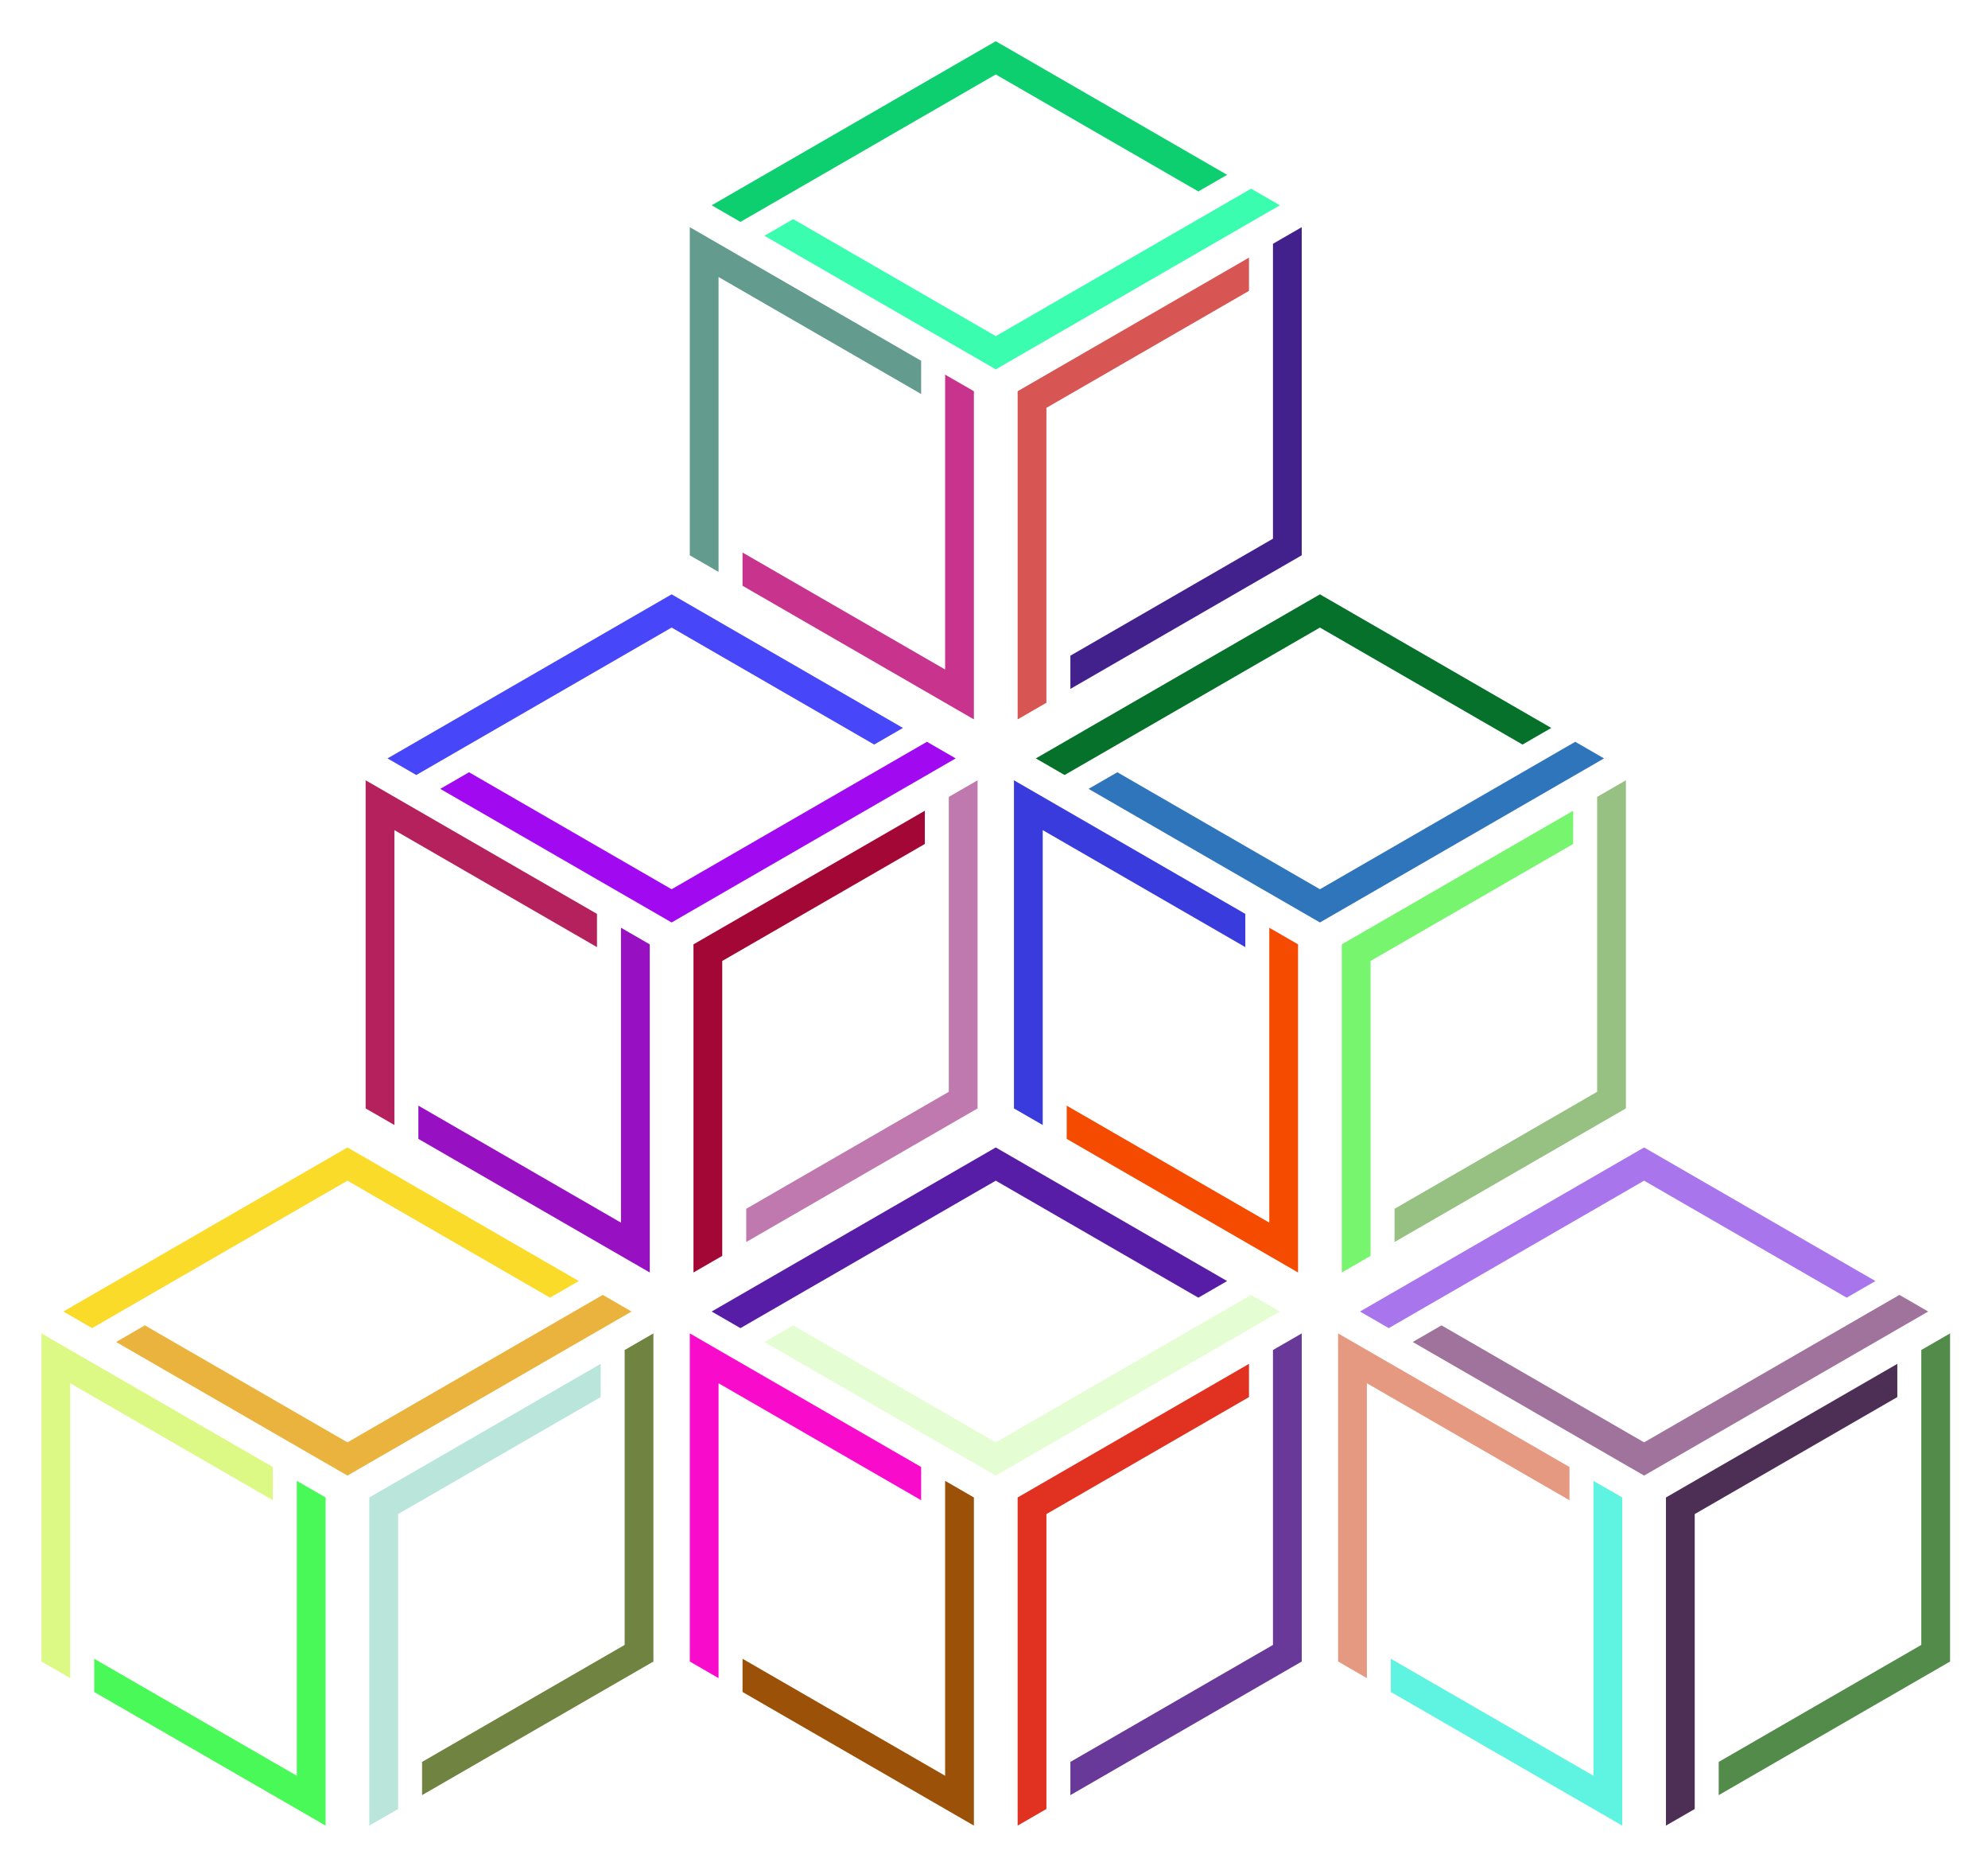
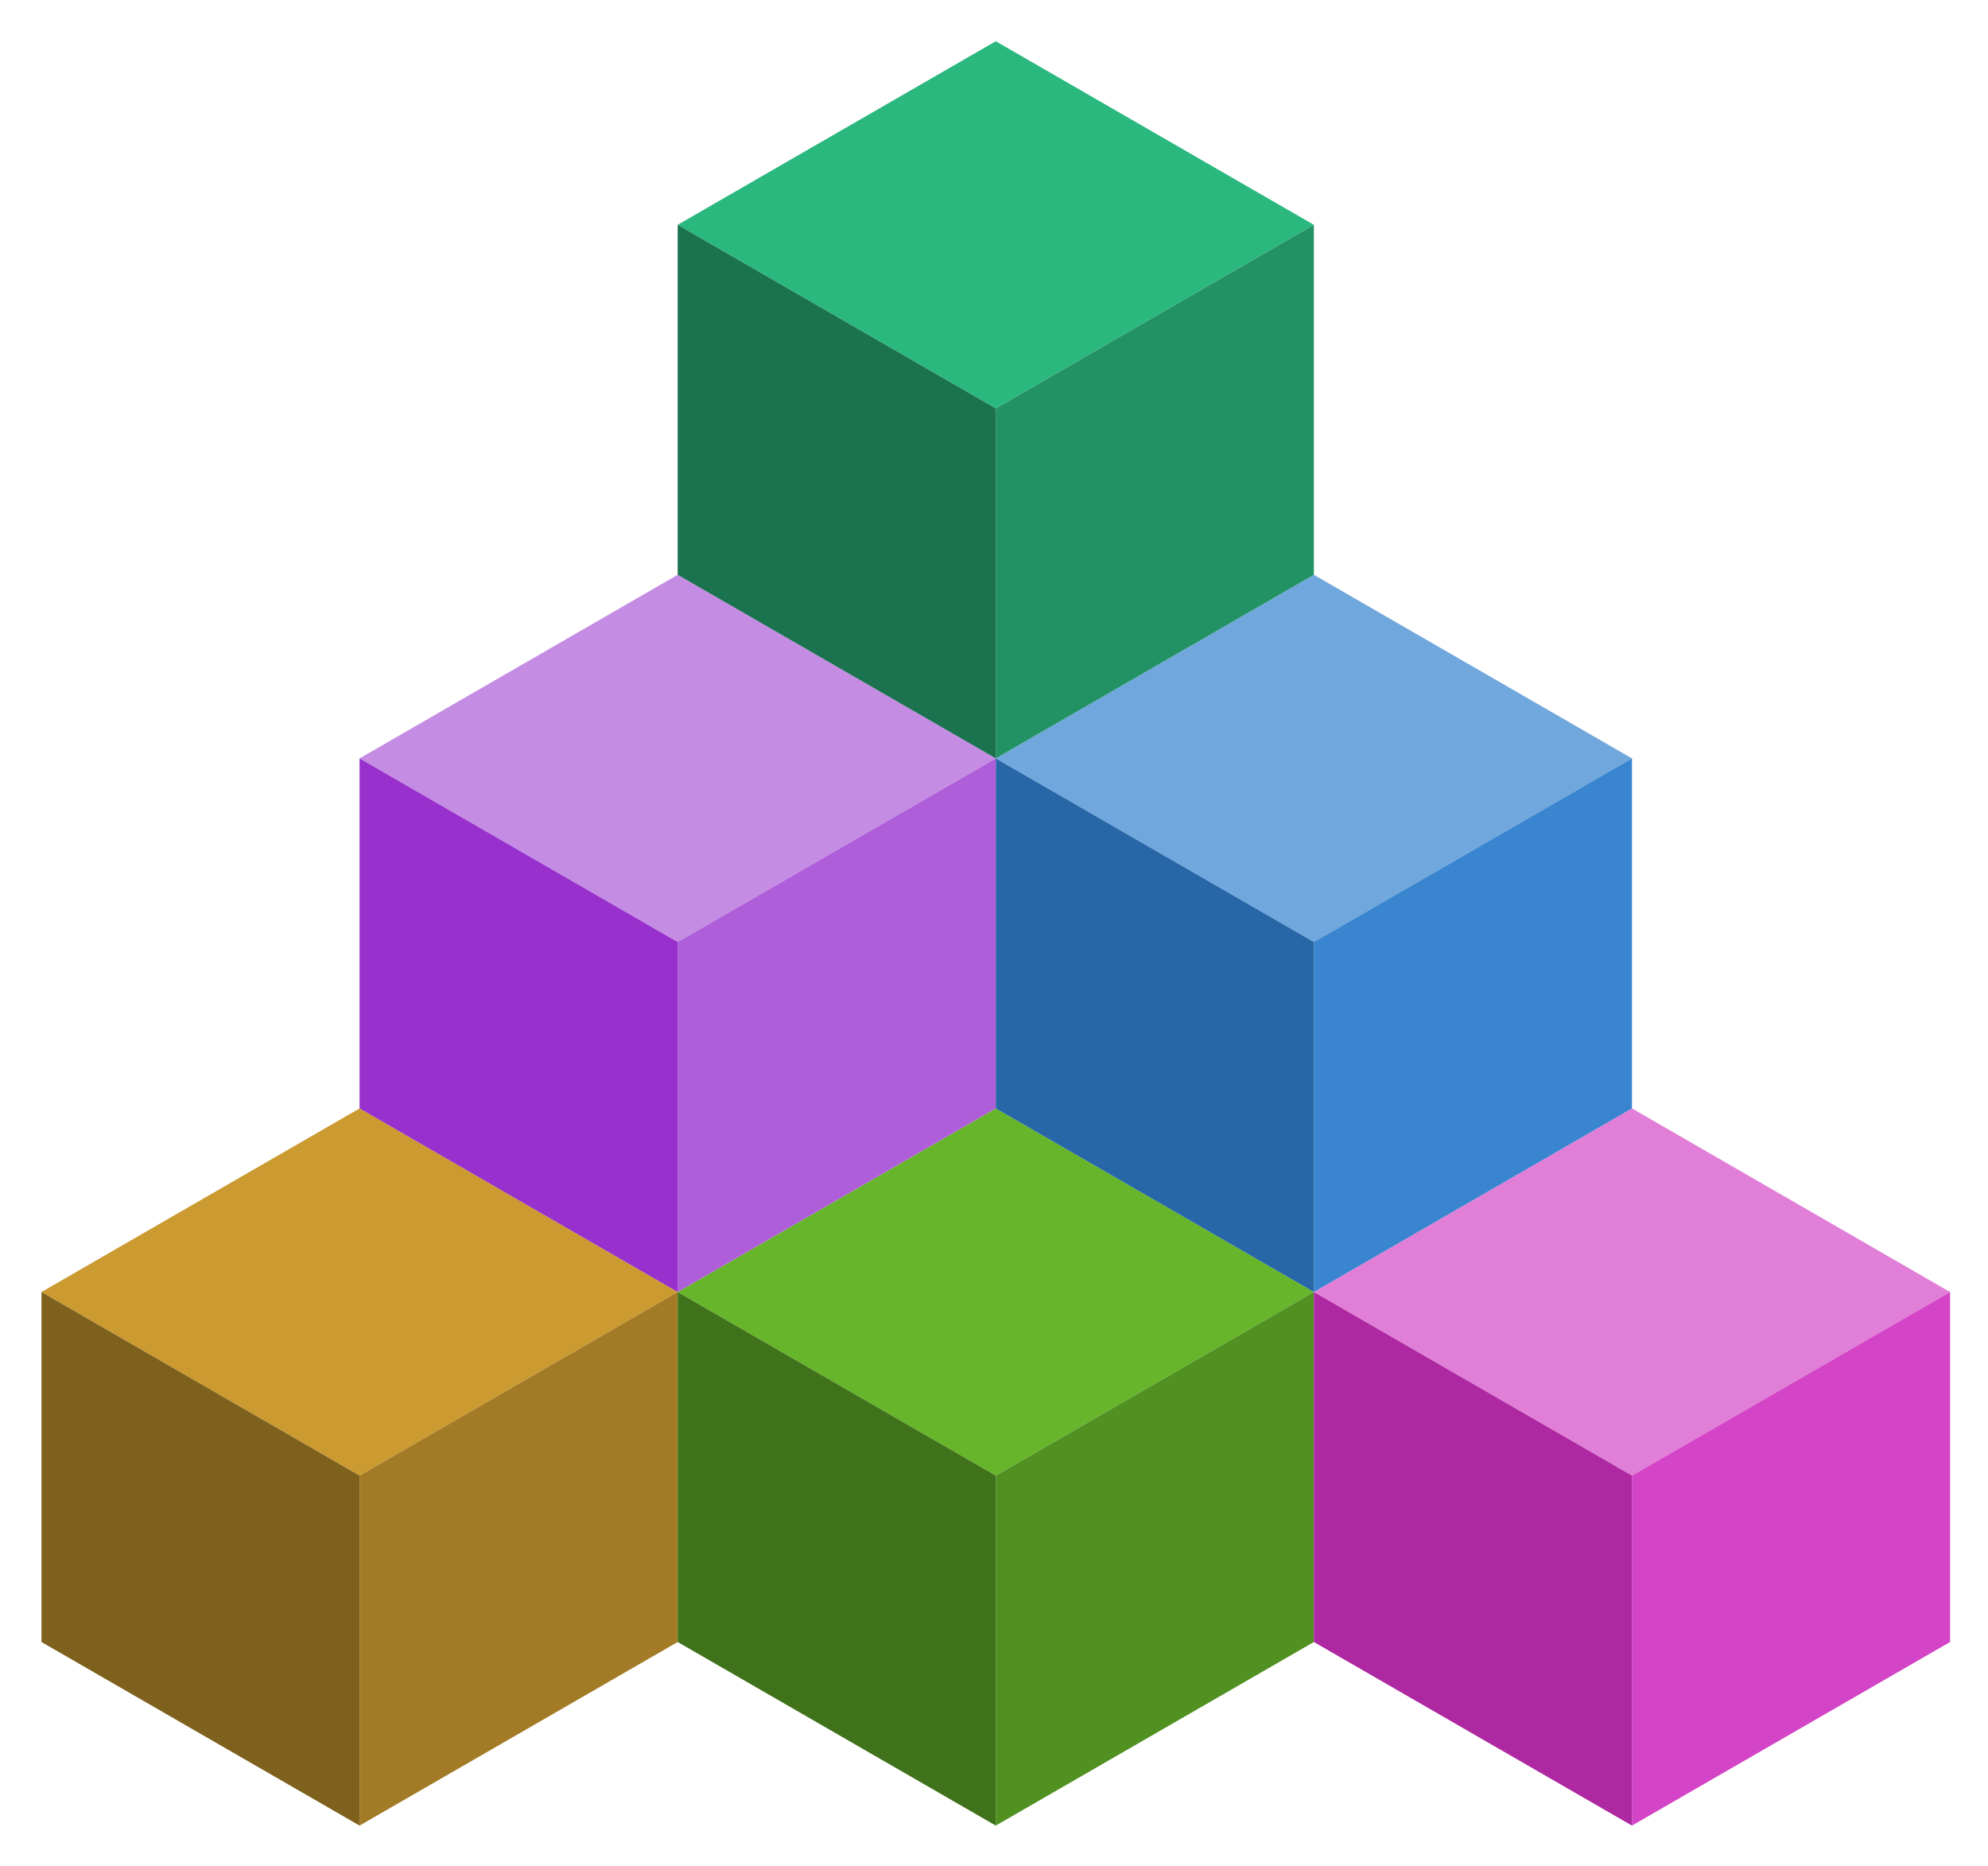
<svg xmlns="http://www.w3.org/2000/svg" version="1.1" id="Layer_1" viewBox="155.47 90.23 405.32 380.23" xml:space="preserve" width="405.32" height="380.23">
  <style type="text/css" id="style2688">
- 	.st982{fill:#9F739B;}
- 	.st1000{fill:#538B4B;}
- 	.st1001{fill:#4D2F55;}
- 	.st1047{fill:#3BFDAF;}
- 	.st1056{fill:#5FF3E1;}
- 	.st1057{fill:#E59981;}
- 	.st1058{fill:#A975ED;}
- 	.st1059{fill:#E5FDD3;}
- 	.st1060{fill:#F54B01;}
- 	.st1061{fill:#393BDD;}
- 	.st1062{fill:#97C183;}
- 	.st1063{fill:#77F56F;}
- 	.st1064{fill:#2F75BB;}
- 	.st1065{fill:#05712B;}
- 	.st1066{fill:#43218D;}
- 	.st1067{fill:#D75553;}
- 	.st1077{fill:#693999;}
- 	.st1078{fill:#E13121;}
- 	.st1121{fill:#C7338D;}
- 	.st1122{fill:#639B8F;}
- 	.st1123{fill:#0DCF6F;}
- 	.st1134{fill:#9B5107;}
- 	.st1135{fill:#F90BCB;}
- 	.st1136{fill:#571DA7;}
- 	.st1137{fill:#E9B33D;}
- 	.st1138{fill:#9711C3;}
- 	.st1139{fill:#B5215D;}
- 	.st1140{fill:#BF79AF;}
- 	.st1141{fill:#A30735;}
- 	.st1142{fill:#A109F1;}
- 	.st1143{fill:#4747F9;}
- 	.st1154{fill:#718341;}
- 	.st1155{fill:#B9E5DB;}
- 	.st1209{fill:#49F957;}
- 	.st1210{fill:#DDF985;}
- 	.st1211{fill:#FBDB29;}
+ 	.cube1-top{fill:#CB9A30;}
+ 	.cube1-right{fill:#A37B26;}
+ 	.cube1-left{fill:#7F611E;}
+ 	.cube2-top{fill:#66B52A;}
+ 	.cube2-right{fill:#519122;}
+ 	.cube2-left{fill:#40721B;}
+ 	.cube3-top{fill:#E17FD8;}
+ 	.cube3-right{fill:#D344C6;}
+ 	.cube3-left{fill:#AD28A1;}
+ 	.cube4-top{fill:#C58CE4;}
+ 	.cube4-right{fill:#AE5ED9;}
+ 	.cube4-left{fill:#9730CC;}
+ 	.cube5-top{fill:#70A7DD;}
+ 	.cube5-right{fill:#3985D0;}
+ 	.cube5-left{fill:#2767A8;}
+ 	.cube6-top{fill:#2BB87F;}
+ 	.cube6-right{fill:#229265;}
+ 	.cube6-left{fill:#1B724F;}
+ 	.word{fill:#5652af;}
</style>
  <g id="g8500" transform="matrix(0.8639324,0,0,0.8639324,596.1682,-484.5709)" style="font-size:40px;line-height:1.25;letter-spacing:-10px;fill:#181557">
-     <polygon class="st982" points="679.047,1263.71 672.257,1259.79 665.467,1263.71 651.758,1271.625 612,1294.579 564.191,1266.977 557.401,1270.897 612,1302.419 " id="polygon4654" transform="translate(-734.1118,-288.9439)" style="opacity:1" />
-     <polygon class="st1000" points="684.208,1346.29 684.208,1268.871 677.418,1272.791 677.418,1280.632 677.418,1296.462 677.418,1342.37 629.61,1369.973 629.61,1377.813 " id="polygon4690" transform="translate(-734.1118,-288.9439)" style="opacity:1" />
-     <polygon class="st1001" points="623.951,1381.08 623.951,1373.239 623.951,1363.005 623.951,1311.501 671.76,1283.898 671.76,1276.058 617.161,1307.581 617.161,1385 " id="polygon4692" transform="translate(-734.1118,-288.9439)" style="opacity:1" />
-     <polygon class="st1047" points="526.047,1002.71 519.257,998.79 512.467,1002.71 498.758,1010.625 459,1033.579 411.191,1005.977 404.401,1009.897 459,1041.419 " id="polygon4784" transform="translate(-734.1118,-288.9439)" style="opacity:1" />
-     <polygon class="st1056" points="600.049,1327.331 600.049,1373.239 552.24,1345.637 552.24,1353.477 606.839,1385 606.839,1307.581 600.049,1303.661 600.049,1311.501 " id="polygon4802" transform="translate(-734.1118,-288.9439)" style="opacity:1" />
-     <polygon class="st1057" points="546.581,1350.21 546.581,1342.37 546.581,1332.135 546.581,1280.632 594.39,1308.234 594.39,1300.394 539.791,1268.871 539.791,1346.29 " id="polygon4804" transform="translate(-734.1118,-288.9439)" style="opacity:1" />
-     <polygon class="st1058" points="567.396,1258.592 612,1232.84 659.809,1260.443 666.599,1256.523 612,1225 544.953,1263.71 551.743,1267.63 558.533,1263.71 " id="polygon4806" transform="translate(-734.1118,-288.9439)" style="opacity:1" />
-     <polygon class="st1059" points="526.047,1263.71 519.257,1259.79 512.467,1263.71 498.758,1271.625 459,1294.579 411.191,1266.977 404.401,1270.897 459,1302.419 " id="polygon4808" transform="translate(-734.1118,-288.9439)" style="opacity:1" />
-     <polygon class="st1060" points="523.549,1173.161 523.549,1181.001 523.549,1196.831 523.549,1242.739 475.74,1215.137 475.74,1222.977 530.339,1254.5 530.339,1177.081 " id="polygon4810" transform="translate(-734.1118,-288.9439)" style="opacity:1" />
-     <polygon class="st1061" points="470.081,1201.635 470.081,1150.132 517.89,1177.734 517.89,1169.894 463.291,1138.371 463.291,1215.79 470.081,1219.71 470.081,1211.87 " id="polygon4812" transform="translate(-734.1118,-288.9439)" style="opacity:1" />
-     <polygon class="st1062" points="600.918,1165.962 600.918,1211.87 553.11,1239.473 553.11,1247.313 607.708,1215.79 607.708,1138.371 600.918,1142.291 600.918,1150.132 " id="polygon4814" transform="translate(-734.1118,-288.9439)" style="opacity:1" />
-     <polygon class="st1063" points="547.451,1232.505 547.451,1181.001 595.26,1153.398 595.26,1145.558 540.661,1177.081 540.661,1254.5 547.451,1250.58 547.451,1242.739 " id="polygon4816" transform="translate(-734.1118,-288.9439)" style="opacity:1" />
-     <polygon class="st1064" points="595.757,1129.29 588.967,1133.21 575.258,1141.125 535.5,1164.079 487.691,1136.477 480.901,1140.397 535.5,1171.919 602.547,1133.21 " id="polygon4818" transform="translate(-734.1118,-288.9439)" style="opacity:1" />
-     <polygon class="st1065" points="535.5,1102.34 583.309,1129.943 590.099,1126.023 535.5,1094.5 468.453,1133.21 475.243,1137.13 482.033,1133.21 490.896,1128.092 " id="polygon4820" transform="translate(-734.1118,-288.9439)" style="opacity:1" />
-     <polygon class="st1066" points="531.208,1085.29 531.208,1007.871 524.418,1011.791 524.418,1019.632 524.418,1035.462 524.418,1081.37 476.61,1108.973 476.61,1116.813 " id="polygon4822" transform="translate(-734.1118,-288.9439)" style="opacity:1" />
-     <polygon class="st1067" points="470.951,1120.08 470.951,1112.239 470.951,1102.005 470.951,1050.501 518.76,1022.898 518.76,1015.058 464.161,1046.581 464.161,1124 " id="polygon4824" transform="translate(-734.1118,-288.9439)" style="opacity:1" />
-     <polygon class="st1077" points="531.208,1346.29 531.208,1268.871 524.418,1272.791 524.418,1280.632 524.418,1296.462 524.418,1342.37 476.61,1369.973 476.61,1377.813 " id="polygon4844" transform="translate(-734.1118,-288.9439)" style="opacity:1" />
-     <polygon class="st1078" points="470.951,1381.08 470.951,1373.239 470.951,1363.005 470.951,1311.501 518.76,1283.898 518.76,1276.058 464.161,1307.581 464.161,1385 " id="polygon4846" transform="translate(-734.1118,-288.9439)" style="opacity:1" />
-     <polygon class="st1121" points="447.049,1066.331 447.049,1112.239 399.24,1084.637 399.24,1092.477 453.839,1124 453.839,1046.581 447.049,1042.661 447.049,1050.501 " id="polygon4932" transform="translate(-734.1118,-288.9439)" style="opacity:1" />
-     <polygon class="st1122" points="393.581,1089.21 393.581,1081.37 393.581,1071.135 393.581,1019.632 441.39,1047.234 441.39,1039.394 386.791,1007.871 386.791,1085.29 " id="polygon4934" transform="translate(-734.1118,-288.9439)" style="opacity:1" />
-     <polygon class="st1123" points="391.953,1002.71 398.743,1006.63 405.533,1002.71 414.396,997.592 459,971.84 506.809,999.443 513.599,995.523 459,964 " id="polygon4936" transform="translate(-734.1118,-288.9439)" style="opacity:1" />
-     <polygon class="st1134" points="447.049,1327.331 447.049,1373.239 399.24,1345.637 399.24,1353.477 453.839,1385 453.839,1307.581 447.049,1303.661 447.049,1311.501 " id="polygon4958" transform="translate(-734.1118,-288.9439)" style="opacity:1" />
-     <polygon class="st1135" points="393.581,1350.21 393.581,1342.37 393.581,1332.135 393.581,1280.632 441.39,1308.234 441.39,1300.394 386.791,1268.871 386.791,1346.29 " id="polygon4960" transform="translate(-734.1118,-288.9439)" style="opacity:1" />
-     <polygon class="st1136" points="414.396,1258.592 459,1232.84 506.809,1260.443 513.599,1256.523 459,1225 391.953,1263.71 398.743,1267.63 405.533,1263.71 " id="polygon4962" transform="translate(-734.1118,-288.9439)" style="opacity:1" />
-     <polygon class="st1137" points="373.047,1263.71 366.257,1259.79 359.467,1263.71 345.758,1271.625 306,1294.579 258.191,1266.977 251.401,1270.897 306,1302.419 " id="polygon4964" transform="translate(-734.1118,-288.9439)" style="opacity:1" />
-     <polygon class="st1138" points="370.549,1173.161 370.549,1181.001 370.549,1196.831 370.549,1242.739 322.74,1215.137 322.74,1222.977 377.339,1254.5 377.339,1177.081 " id="polygon4966" transform="translate(-734.1118,-288.9439)" style="opacity:1" />
-     <polygon class="st1139" points="317.081,1201.635 317.081,1150.132 364.89,1177.734 364.89,1169.894 310.291,1138.371 310.291,1215.79 317.081,1219.71 317.081,1211.87 " id="polygon4968" transform="translate(-734.1118,-288.9439)" style="opacity:1" />
-     <polygon class="st1140" points="447.918,1165.962 447.918,1211.87 400.11,1239.473 400.11,1247.313 454.708,1215.79 454.708,1138.371 447.918,1142.291 447.918,1150.132 " id="polygon4970" transform="translate(-734.1118,-288.9439)" style="opacity:1" />
-     <polygon class="st1141" points="394.451,1232.505 394.451,1181.001 442.26,1153.398 442.26,1145.558 387.661,1177.081 387.661,1254.5 394.451,1250.58 394.451,1242.739 " id="polygon4972" transform="translate(-734.1118,-288.9439)" style="opacity:1" />
-     <polygon class="st1142" points="442.757,1129.29 435.967,1133.21 422.258,1141.125 382.5,1164.079 334.691,1136.477 327.901,1140.397 382.5,1171.919 449.547,1133.21 " id="polygon4974" transform="translate(-734.1118,-288.9439)" style="opacity:1" />
-     <polygon class="st1143" points="382.5,1102.34 430.309,1129.943 437.099,1126.023 382.5,1094.5 315.453,1133.21 322.243,1137.13 329.033,1133.21 337.896,1128.092 " id="polygon4976" transform="translate(-734.1118,-288.9439)" style="opacity:1" />
-     <polygon class="st1154" points="378.208,1346.29 378.208,1268.871 371.418,1272.791 371.418,1280.632 371.418,1296.462 371.418,1342.37 323.61,1369.973 323.61,1377.813 " id="polygon4998" transform="translate(-734.1118,-288.9439)" style="opacity:1" />
-     <polygon class="st1155" points="317.951,1381.08 317.951,1373.239 317.951,1363.005 317.951,1311.501 365.76,1283.898 365.76,1276.058 311.161,1307.581 311.161,1385 " id="polygon5000" transform="translate(-734.1118,-288.9439)" style="opacity:1" />
-     <polygon class="st1209" points="294.049,1327.331 294.049,1373.239 246.24,1345.637 246.24,1353.477 300.839,1385 300.839,1307.581 294.049,1303.661 294.049,1311.501 " id="polygon5108" transform="translate(-734.1118,-288.9439)" style="opacity:1" />
-     <polygon class="st1210" points="240.581,1350.21 240.581,1342.37 240.581,1332.135 240.581,1280.632 288.39,1308.234 288.39,1300.394 233.791,1268.871 233.791,1346.29 " id="polygon5110" transform="translate(-734.1118,-288.9439)" style="opacity:1" />
-     <polygon class="st1211" points="261.396,1258.592 306,1232.84 353.809,1260.443 360.599,1256.523 306,1225 238.953,1263.71 245.743,1267.63 252.533,1263.71 " id="polygon5112" transform="translate(-734.1118,-288.9439)" style="opacity:1" />
+     <polygon class="cube1-top" points="-425.251,926.846 -350.182,970.161 -425.251,1013.476 -500.321,970.161" />
+     <polygon class="cube1-right" points="-425.251,1013.476 -350.182,970.161 -350.182,1052.741 -425.251,1096.056" />
+     <polygon class="cube1-left" points="-500.321,970.161 -425.251,1013.476 -425.251,1096.056 -500.321,1052.741" />
+     <polygon class="cube2-top" points="-275.112,926.846 -200.043,970.161 -275.112,1013.476 -350.182,970.161" />
+     <polygon class="cube2-right" points="-275.112,1013.476 -200.043,970.161 -200.043,1052.741 -275.112,1096.056" />
+     <polygon class="cube2-left" points="-350.182,970.161 -275.112,1013.476 -275.112,1096.056 -350.182,1052.741" />
+     <polygon class="cube3-top" points="-124.973,926.846 -49.904,970.161 -124.973,1013.476 -200.043,970.161" />
+     <polygon class="cube3-right" points="-124.973,1013.476 -49.904,970.161 -49.904,1052.741 -124.973,1096.056" />
+     <polygon class="cube3-left" points="-200.043,970.161 -124.973,1013.476 -124.973,1096.056 -200.043,1052.741" />
+     <polygon class="cube4-top" points="-350.182,800.951 -275.112,844.266 -350.182,887.581 -425.251,844.266" />
+     <polygon class="cube4-right" points="-350.182,887.581 -275.112,844.266 -275.112,926.846 -350.182,970.161" />
+     <polygon class="cube4-left" points="-425.251,844.266 -350.182,887.581 -350.182,970.161 -425.251,926.846" />
+     <polygon class="cube5-top" points="-200.043,800.951 -124.973,844.266 -200.043,887.581 -275.112,844.266" />
+     <polygon class="cube5-right" points="-200.043,887.581 -124.973,844.266 -124.973,926.846 -200.043,970.161" />
+     <polygon class="cube5-left" points="-275.112,844.266 -200.043,887.581 -200.043,970.161 -275.112,926.846" />
+     <polygon class="cube6-top" points="-275.112,675.056 -200.043,718.371 -275.112,761.686 -350.182,718.371" />
+     <polygon class="cube6-right" points="-275.112,761.686 -200.043,718.371 -200.043,800.951 -275.112,844.266" />
+     <polygon class="cube6-left" points="-350.182,718.371 -275.112,761.686 -275.112,844.266 -350.182,800.951" />
  </g>
</svg>
